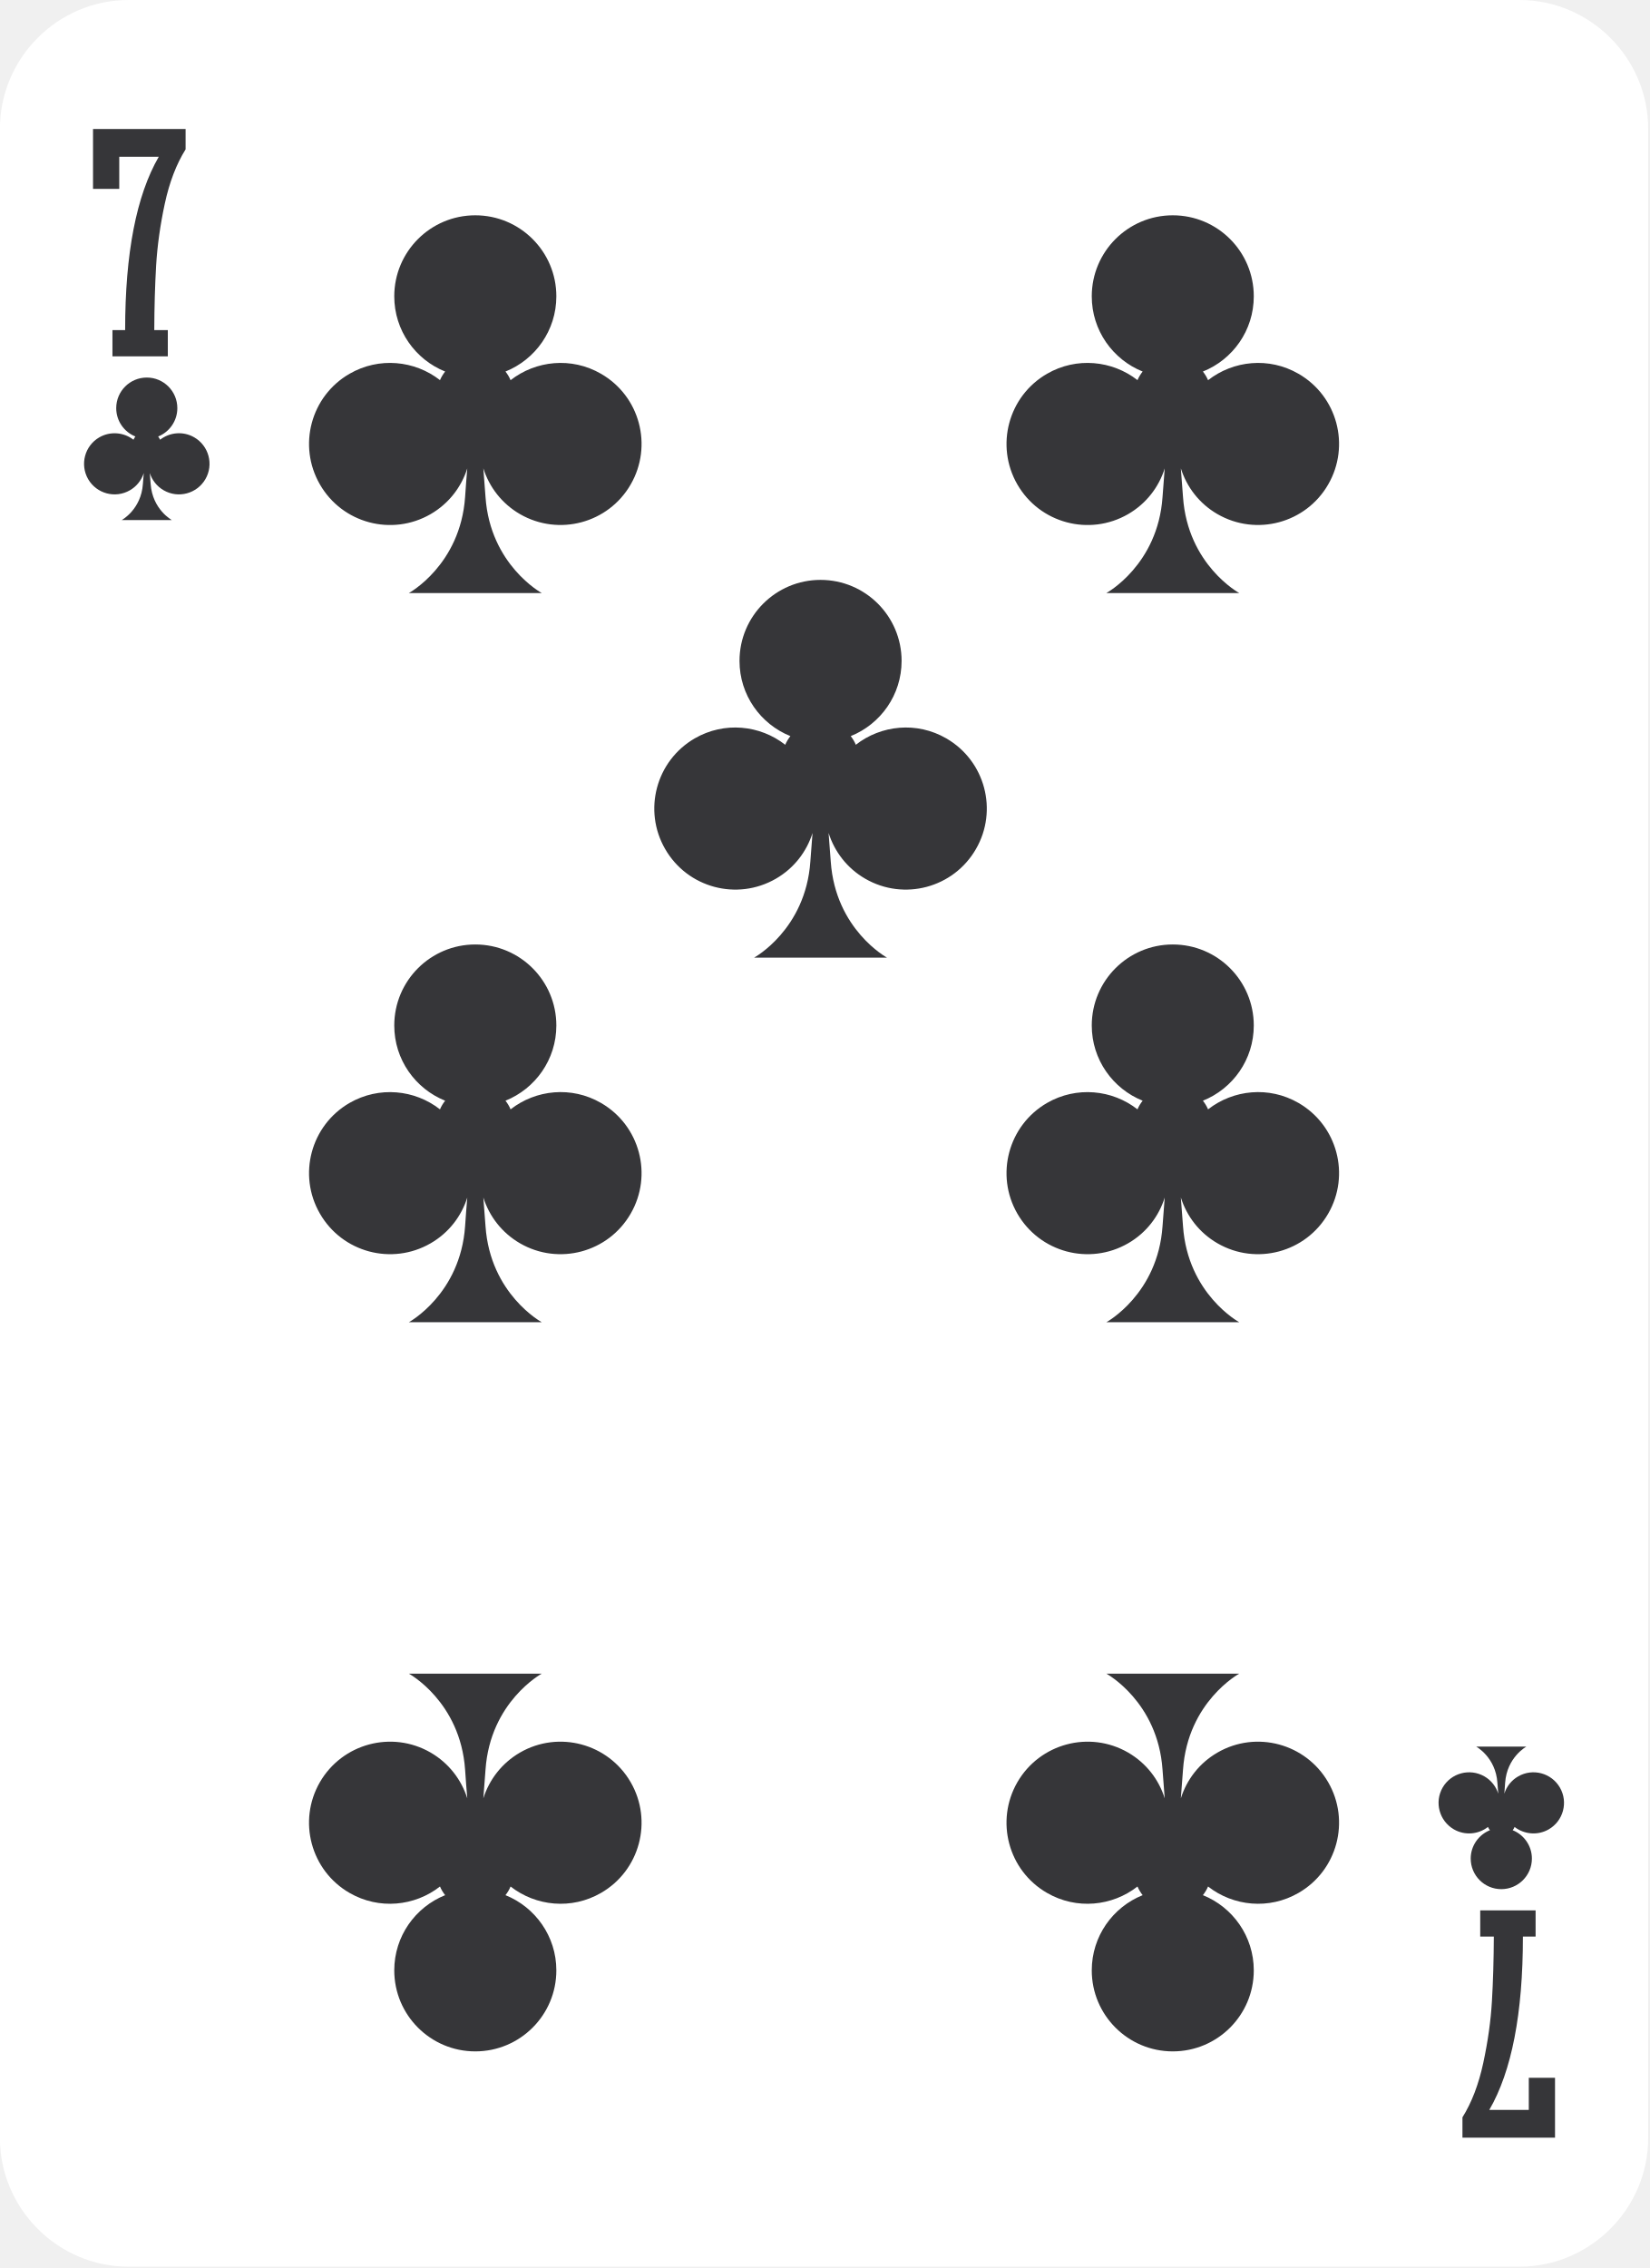
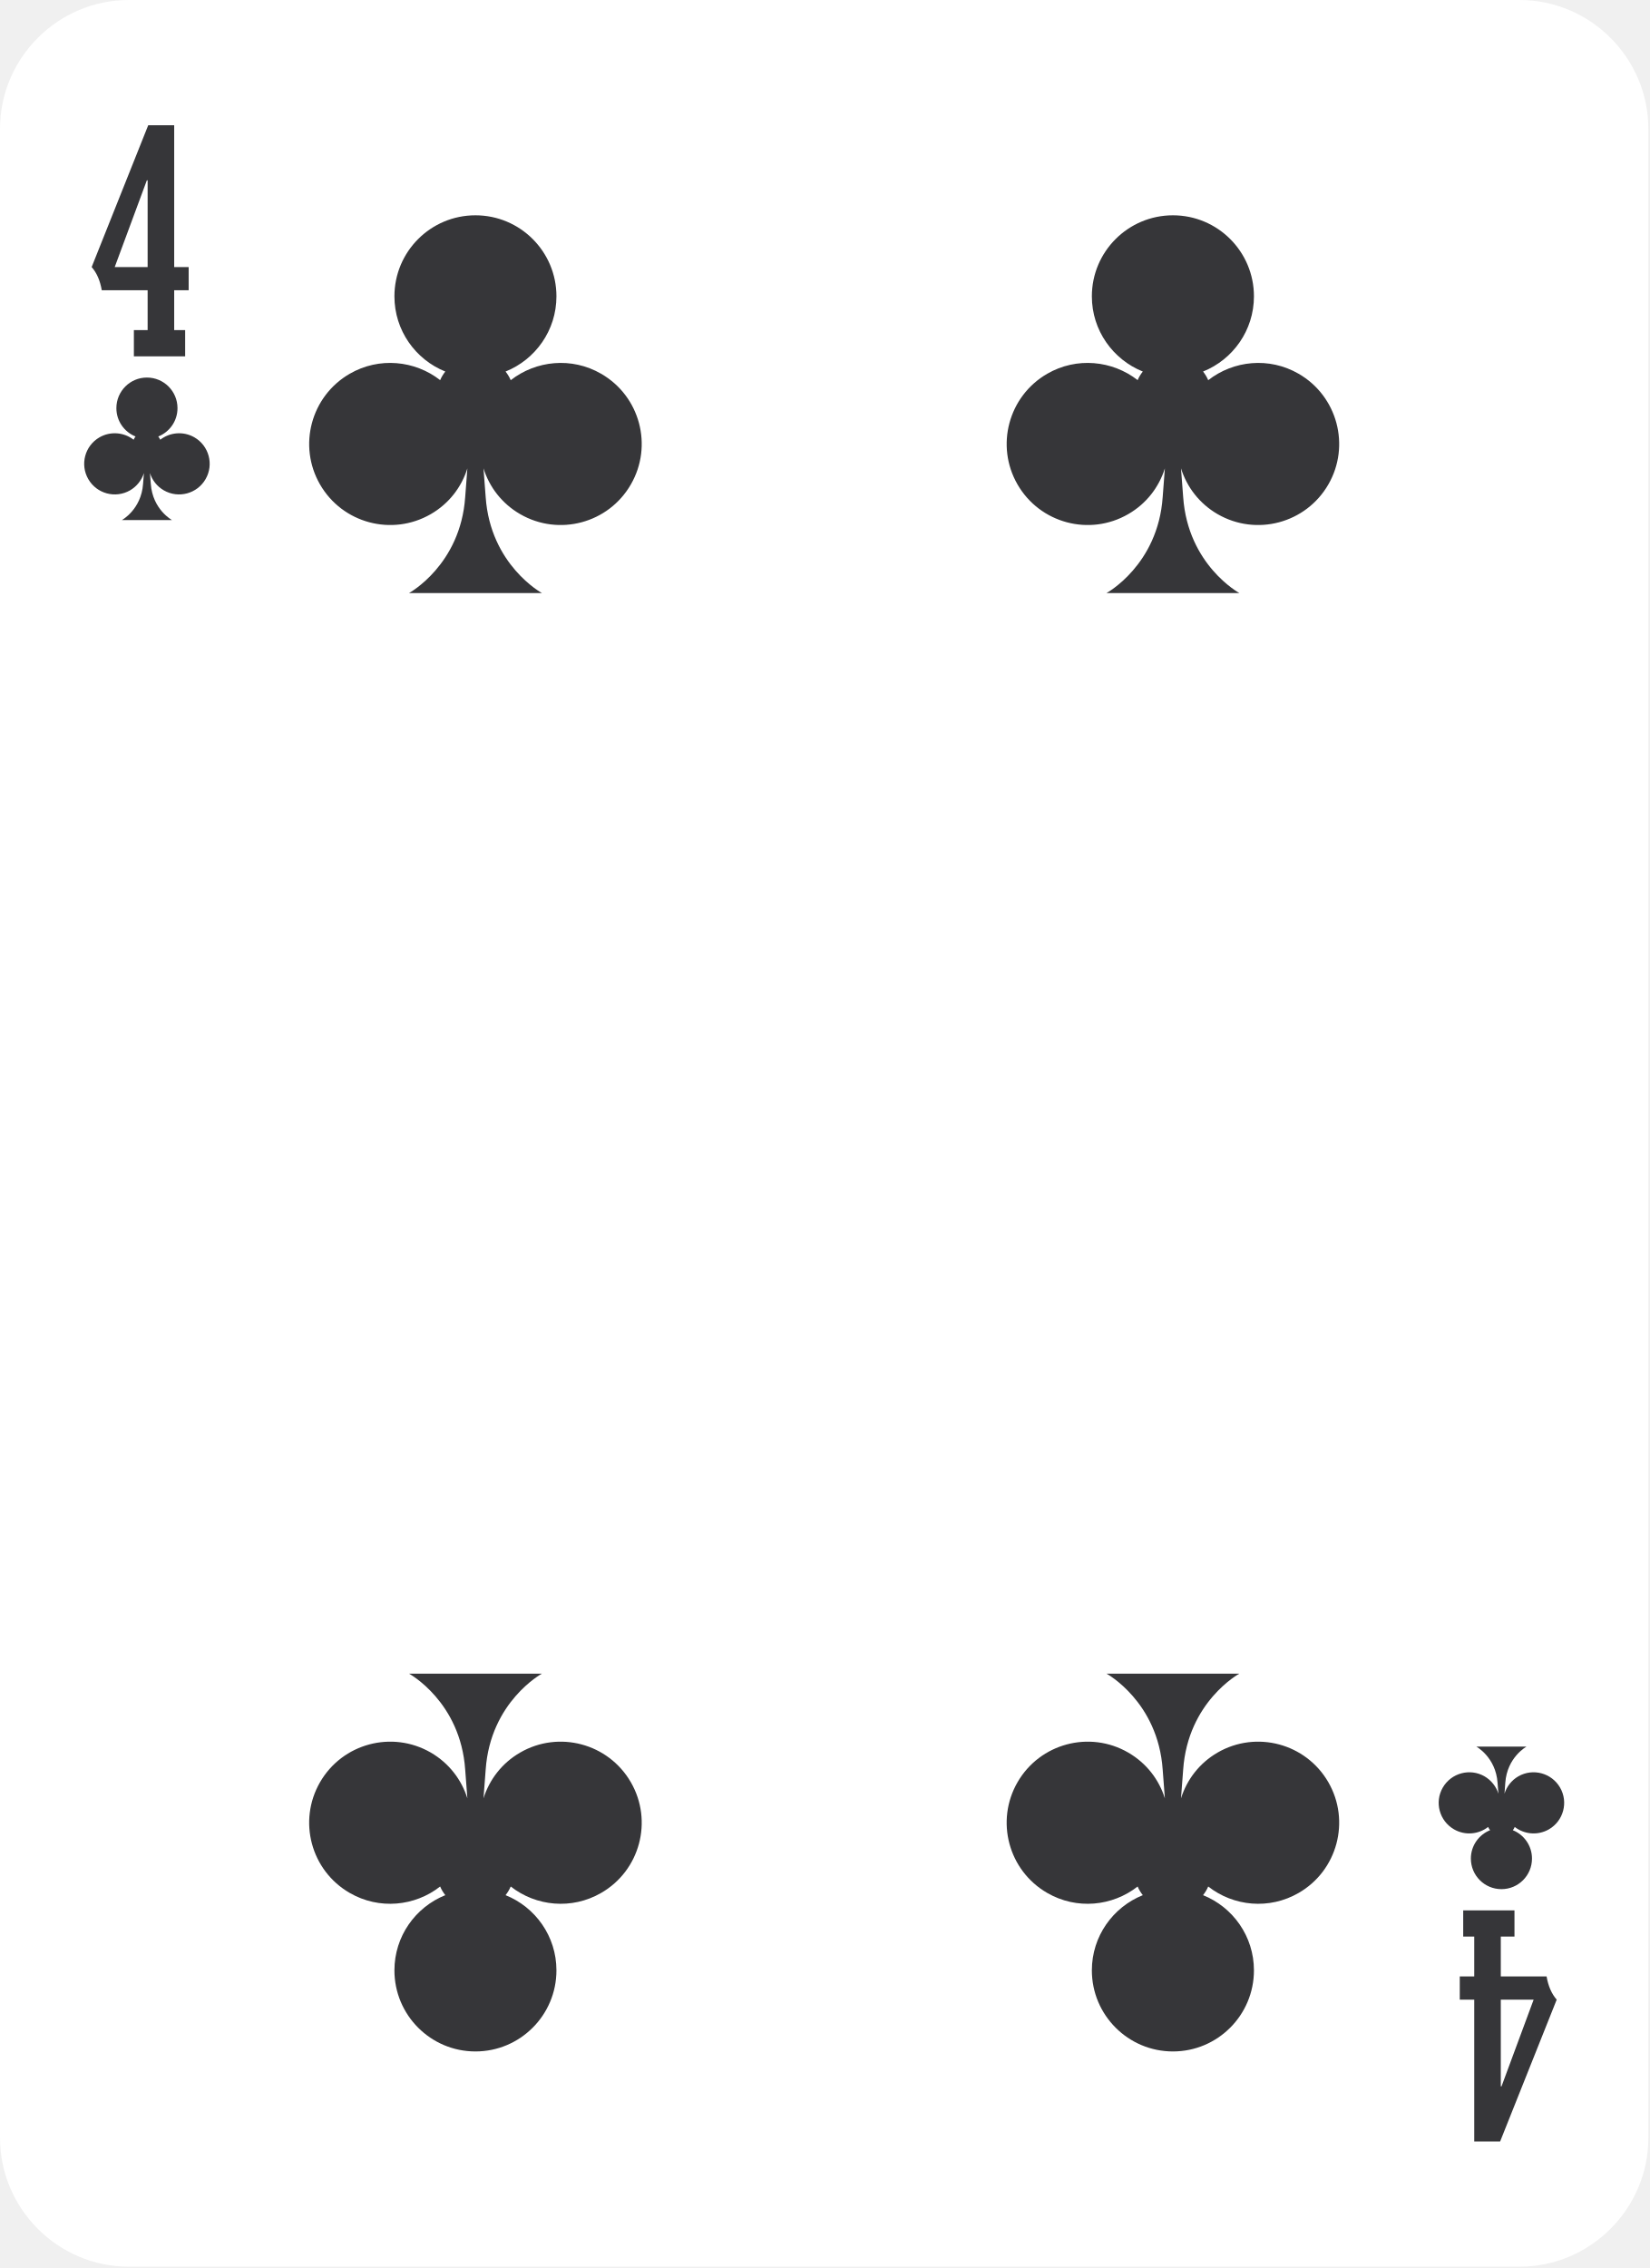
<svg xmlns="http://www.w3.org/2000/svg" width="100%" height="100%" viewBox="0 0 1040 1430" version="1.1" xml:space="preserve" style="fill-rule:evenodd;clip-rule:evenodd;stroke-linejoin:round;stroke-miterlimit:1.414;">
-   <g transform="matrix(1,0,0,1,-10765.4,-8133.89)">
+   <g transform="matrix(1,0,0,1,-10765.3,-6418.93)">
    <g transform="matrix(4.16667,0,0,4.16667,2443.47,151.804)">
-       <path d="M2246.7,2239.21C2246.7,2249.93 2237.92,2258.7 2227.21,2258.7L2016.73,2258.7C2006.01,2258.7 1997.25,2249.93 1997.25,2239.21L1997.25,1935.19C1997.25,1924.47 2006.01,1915.7 2016.73,1915.7L2227.21,1915.7C2237.92,1915.7 2246.7,1924.47 2246.7,1935.19L2246.7,2239.21Z" style="fill:white;fill-rule:nonzero;" />
+       <path d="M2246.7,1827.62C2246.7,1838.34 2237.92,1847.11 2227.2,1847.11L2016.73,1847.11C2006.01,1847.11 1997.24,1838.34 1997.24,1827.62L1997.24,1523.6C1997.24,1512.88 2006.01,1504.11 2016.73,1504.11L2227.2,1504.11C2237.92,1504.11 2246.7,1512.88 2246.7,1523.6L2246.7,1827.62Z" style="fill:white;fill-rule:nonzero;" />
    </g>
    <g transform="matrix(4.16667,0,0,4.16667,2443.47,151.804)">
-       <path d="M2014.28,1969.62L2014.28,1965.65L2016.2,1965.65C2016.2,1954.02 2017.9,1945.28 2021.29,1939.42L2015.31,1939.42L2015.31,1944.28L2011.34,1944.28L2011.34,1935.22L2025.35,1935.22L2025.35,1938.3C2023.95,1940.54 2022.9,1943.28 2022.2,1946.53C2021.5,1949.78 2021.07,1952.9 2020.89,1955.88C2020.72,1958.86 2020.62,1962.12 2020.61,1965.65L2022.66,1965.65L2022.66,1969.62L2014.28,1969.62Z" style="fill:rgb(54,54,57);fill-rule:nonzero;" />
+       <path d="M2017.5,1558.03L2017.5,1554.06L2019.58,1554.06L2019.58,1548.03L2012.64,1548.03C2012.39,1546.57 2011.88,1545.4 2011.11,1544.52L2019.67,1523.06L2023.6,1523.06L2023.6,1544.52L2025.79,1544.52L2025.79,1548.03L2023.6,1548.03L2023.6,1554.06L2025.26,1554.06L2025.26,1558.03L2017.5,1558.03ZM2019.58,1544.52L2019.58,1531.39L2019.46,1531.4L2014.6,1544.52L2019.58,1544.52Z" style="fill:rgb(54,54,57);fill-rule:nonzero;" />
    </g>
    <g transform="matrix(4.16667,0,0,4.16667,2443.47,151.804)">
-       <path d="M2026.66,1981.88C2024.97,1980.9 2022.93,1981.12 2021.49,1982.24C2021.42,1982.07 2021.31,1981.9 2021.2,1981.75C2022.9,1981.07 2024.1,1979.4 2024.1,1977.46C2024.1,1974.9 2022.03,1972.83 2019.48,1972.83C2016.92,1972.83 2014.85,1974.9 2014.85,1977.46C2014.85,1979.4 2016.05,1981.07 2017.75,1981.75C2017.64,1981.9 2017.54,1982.06 2017.46,1982.24C2016.02,1981.12 2013.98,1980.91 2012.29,1981.88C2010.08,1983.16 2009.33,1985.99 2010.6,1988.2C2011.88,1990.41 2014.71,1991.17 2016.92,1989.89C2017.96,1989.29 2018.68,1988.35 2019.02,1987.28C2018.97,1987.78 2018.93,1988.33 2018.89,1988.92C2018.63,1992.8 2015.68,1994.4 2015.68,1994.4L2023.27,1994.4C2023.27,1994.4 2020.33,1992.8 2020.06,1988.92C2020.02,1988.32 2019.98,1987.78 2019.93,1987.28C2020.27,1988.34 2020.99,1989.29 2022.03,1989.89C2024.24,1991.17 2027.07,1990.41 2028.35,1988.2C2029.63,1985.99 2028.87,1983.16 2026.66,1981.88Z" style="fill:rgb(54,54,57);fill-rule:nonzero;" />
+       <path d="M2026.66,1570.29C2024.97,1569.32 2022.93,1569.53 2021.49,1570.65C2021.42,1570.48 2021.31,1570.31 2021.19,1570.16C2022.9,1569.48 2024.1,1567.82 2024.1,1565.87C2024.1,1563.31 2022.03,1561.24 2019.47,1561.24C2016.92,1561.24 2014.85,1563.31 2014.85,1565.87C2014.85,1567.82 2016.05,1569.48 2017.75,1570.16C2017.63,1570.31 2017.53,1570.48 2017.46,1570.65C2016.02,1569.53 2013.98,1569.32 2012.29,1570.29C2010.08,1571.57 2009.32,1574.4 2010.6,1576.61C2011.88,1578.83 2014.71,1579.58 2016.92,1578.31C2017.96,1577.7 2018.68,1576.76 2019.02,1575.69C2018.97,1576.19 2018.93,1576.74 2018.89,1577.33C2018.62,1581.21 2015.68,1582.81 2015.68,1582.81L2023.27,1582.81C2023.27,1582.81 2020.33,1581.21 2020.06,1577.33C2020.02,1576.73 2019.97,1576.19 2019.93,1575.69C2020.27,1576.76 2020.98,1577.7 2022.03,1578.31C2024.24,1579.58 2027.07,1578.83 2028.35,1576.61C2029.63,1574.4 2028.87,1571.57 2026.66,1570.29Z" style="fill:rgb(54,54,57);fill-rule:nonzero;" />
    </g>
    <g transform="matrix(4.16667,0,0,4.16667,2443.47,151.804)">
-       <path d="M2229.66,2204.78L2229.66,2208.75L2227.74,2208.75C2227.74,2220.38 2226.05,2229.12 2222.65,2234.98L2228.63,2234.98L2228.63,2230.12L2232.6,2230.12L2232.6,2239.18L2218.59,2239.18L2218.59,2236.1C2219.99,2233.86 2221.04,2231.12 2221.74,2227.87C2222.44,2224.62 2222.88,2221.5 2223.05,2218.52C2223.23,2215.54 2223.32,2212.28 2223.34,2208.75L2221.28,2208.75L2221.28,2204.78L2229.66,2204.78Z" style="fill:rgb(54,54,57);fill-rule:nonzero;" />
+       <path d="M2226.44,1793.19L2226.44,1797.16L2224.37,1797.16L2224.37,1803.19L2231.3,1803.19C2231.55,1804.65 2232.06,1805.82 2232.83,1806.7L2224.27,1828.16L2220.35,1828.16L2220.35,1806.7L2218.16,1806.7L2218.16,1803.19L2220.35,1803.19L2220.35,1797.16L2218.68,1797.16L2218.68,1793.19L2226.44,1793.19ZM2224.37,1806.7L2224.37,1819.83L2224.48,1819.82L2229.34,1806.7L2224.37,1806.7Z" style="fill:rgb(54,54,57);fill-rule:nonzero;" />
    </g>
    <g transform="matrix(4.16667,0,0,4.16667,2443.47,151.804)">
-       <path d="M2217.29,2192.52C2218.97,2193.49 2221.01,2193.28 2222.45,2192.16C2222.53,2192.34 2222.63,2192.5 2222.75,2192.65C2221.05,2193.33 2219.84,2195 2219.84,2196.94C2219.84,2199.5 2221.91,2201.57 2224.47,2201.57C2227.02,2201.57 2229.1,2199.5 2229.1,2196.94C2229.1,2195 2227.89,2193.33 2226.19,2192.65C2226.31,2192.5 2226.41,2192.34 2226.48,2192.16C2227.93,2193.28 2229.97,2193.49 2231.65,2192.52C2233.86,2191.24 2234.62,2188.41 2233.34,2186.2C2232.06,2183.99 2229.23,2183.23 2227.02,2184.51C2225.98,2185.11 2225.26,2186.05 2224.93,2187.12C2224.97,2186.62 2225.01,2186.08 2225.05,2185.48C2225.32,2181.6 2228.26,2180 2228.26,2180L2220.67,2180C2220.67,2180 2223.62,2181.6 2223.88,2185.48C2223.93,2186.08 2223.97,2186.62 2224.01,2187.12C2223.67,2186.06 2222.96,2185.11 2221.92,2184.51C2219.7,2183.23 2216.87,2183.99 2215.59,2186.2C2214.32,2188.41 2215.08,2191.24 2217.29,2192.52Z" style="fill:rgb(54,54,57);fill-rule:nonzero;" />
+       <path d="M2217.29,1780.93C2218.97,1781.9 2221.01,1781.69 2222.45,1780.57C2222.53,1780.75 2222.63,1780.91 2222.75,1781.06C2221.04,1781.74 2219.84,1783.41 2219.84,1785.35C2219.84,1787.91 2221.91,1789.98 2224.47,1789.98C2227.02,1789.98 2229.09,1787.91 2229.09,1785.35C2229.09,1783.41 2227.89,1781.74 2226.19,1781.06C2226.3,1780.91 2226.41,1780.75 2226.48,1780.57C2227.92,1781.69 2229.96,1781.9 2231.65,1780.93C2233.86,1779.65 2234.62,1776.82 2233.34,1774.61C2232.06,1772.4 2229.23,1771.64 2227.02,1772.91C2225.98,1773.52 2225.26,1774.46 2224.93,1775.53C2224.97,1775.03 2225.01,1774.49 2225.05,1773.89C2225.32,1770.01 2228.26,1768.41 2228.26,1768.41L2220.67,1768.41C2220.67,1768.41 2223.61,1770.01 2223.88,1773.89C2223.93,1774.49 2223.96,1775.03 2224.01,1775.53C2223.67,1774.47 2222.95,1773.52 2221.91,1772.91C2219.7,1771.64 2216.87,1772.4 2215.59,1774.61C2214.31,1776.82 2215.07,1779.65 2217.29,1780.93Z" style="fill:rgb(54,54,57);fill-rule:nonzero;" />
    </g>
    <g transform="matrix(4.16667,0,0,4.16667,2443.47,151.804)">
-       <path d="M2050.16,2202.14C2054.63,2204.72 2060.03,2204.16 2063.85,2201.17C2064.05,2201.65 2064.32,2202.08 2064.63,2202.48C2060.12,2204.29 2056.93,2208.7 2056.93,2213.86C2056.93,2220.63 2062.42,2226.12 2069.19,2226.12C2075.97,2226.12 2081.46,2220.63 2081.46,2213.86C2081.46,2208.7 2078.26,2204.29 2073.76,2202.48C2074.07,2202.08 2074.34,2201.65 2074.53,2201.17C2078.36,2204.16 2083.76,2204.72 2088.22,2202.14C2094.09,2198.76 2096.1,2191.25 2092.71,2185.39C2089.32,2179.53 2081.82,2177.51 2075.96,2180.9C2073.2,2182.5 2071.3,2185.01 2070.41,2187.83C2070.52,2186.49 2070.63,2185.06 2070.74,2183.49C2071.45,2173.2 2079.25,2168.96 2079.25,2168.96L2059.14,2168.96C2059.14,2168.96 2066.93,2173.2 2067.65,2183.49C2067.75,2185.06 2067.87,2186.5 2067.98,2187.83C2067.09,2185.01 2065.19,2182.5 2062.43,2180.9C2056.56,2177.51 2049.06,2179.53 2045.67,2185.39C2042.29,2191.26 2044.3,2198.76 2050.16,2202.14Z" style="fill:rgb(54,54,57);fill-rule:nonzero;" />
+       <path d="M2050.16,1790.55C2054.62,1793.13 2060.03,1792.58 2063.85,1789.58C2064.05,1790.06 2064.32,1790.49 2064.63,1790.89C2060.12,1792.7 2056.93,1797.11 2056.93,1802.27C2056.93,1809.04 2062.42,1814.54 2069.19,1814.54C2075.96,1814.54 2081.45,1809.04 2081.45,1802.27C2081.45,1797.11 2078.26,1792.7 2073.75,1790.89C2074.06,1790.49 2074.33,1790.06 2074.53,1789.58C2078.36,1792.58 2083.76,1793.13 2088.22,1790.55C2094.09,1787.17 2096.1,1779.66 2092.71,1773.8C2089.32,1767.93 2081.82,1765.92 2075.96,1769.31C2073.19,1770.91 2071.3,1773.41 2070.41,1776.24C2070.52,1774.9 2070.63,1773.47 2070.74,1771.9C2071.45,1761.61 2079.25,1757.37 2079.25,1757.37L2059.14,1757.37C2059.14,1757.37 2066.93,1761.61 2067.64,1771.9C2067.75,1773.47 2067.87,1774.91 2067.97,1776.24C2067.09,1773.42 2065.19,1770.91 2062.43,1769.31C2056.56,1765.92 2049.06,1767.93 2045.67,1773.8C2042.29,1779.66 2044.29,1787.16 2050.16,1790.55Z" style="fill:rgb(54,54,57);fill-rule:nonzero;" />
    </g>
    <g transform="matrix(4.16667,0,0,4.16667,2443.47,151.804)">
-       <path d="M2088.22,1972.26C2083.76,1969.68 2078.36,1970.24 2074.53,1973.23C2074.34,1972.75 2074.07,1972.32 2073.76,1971.92C2078.27,1970.11 2081.46,1965.7 2081.46,1960.54C2081.46,1953.77 2075.97,1948.28 2069.19,1948.28C2062.42,1948.28 2056.93,1953.77 2056.93,1960.54C2056.93,1965.7 2060.12,1970.11 2064.63,1971.92C2064.32,1972.32 2064.05,1972.75 2063.85,1973.22C2060.03,1970.24 2054.63,1969.68 2050.16,1972.26C2044.3,1975.64 2042.29,1983.14 2045.68,1989.01C2049.06,1994.88 2056.56,1996.89 2062.43,1993.5C2065.19,1991.9 2067.09,1989.39 2067.98,1986.58C2067.87,1987.9 2067.75,1989.34 2067.65,1990.91C2066.93,2001.2 2059.14,2005.44 2059.14,2005.44L2079.25,2005.44C2079.25,2005.44 2071.45,2001.2 2070.74,1990.91C2070.63,1989.34 2070.52,1987.9 2070.41,1986.57C2071.3,1989.39 2073.2,1991.9 2075.96,1993.5C2081.82,1996.88 2089.33,1994.88 2092.71,1989.01C2096.1,1983.14 2094.09,1975.64 2088.22,1972.26Z" style="fill:rgb(54,54,57);fill-rule:nonzero;" />
+       <path d="M2088.22,1560.67C2083.76,1558.09 2078.36,1558.65 2074.53,1561.64C2074.33,1561.16 2074.06,1560.73 2073.75,1560.33C2078.26,1558.52 2081.45,1554.11 2081.45,1548.95C2081.45,1542.18 2075.96,1536.69 2069.19,1536.69C2062.42,1536.69 2056.93,1542.18 2056.93,1548.95C2056.93,1554.11 2060.12,1558.52 2064.63,1560.33C2064.32,1560.73 2064.05,1561.16 2063.85,1561.63C2060.03,1558.65 2054.62,1558.09 2050.16,1560.67C2044.3,1564.06 2042.29,1571.56 2045.67,1577.42C2049.06,1583.29 2056.56,1585.3 2062.43,1581.91C2065.19,1580.32 2067.09,1577.81 2067.97,1574.99C2067.87,1576.32 2067.75,1577.75 2067.64,1579.32C2066.93,1589.61 2059.14,1593.85 2059.14,1593.85L2079.25,1593.85C2079.25,1593.85 2071.45,1589.61 2070.74,1579.32C2070.63,1577.75 2070.52,1576.32 2070.41,1574.98C2071.29,1577.8 2073.19,1580.31 2075.96,1581.91C2081.82,1585.3 2089.33,1583.29 2092.71,1577.42C2096.1,1571.56 2094.09,1564.06 2088.22,1560.67Z" style="fill:rgb(54,54,57);fill-rule:nonzero;" />
    </g>
    <g transform="matrix(4.16667,0,0,4.16667,2443.47,151.804)">
-       <path d="M2193.78,1972.26C2189.32,1969.68 2183.92,1970.24 2180.09,1973.23C2179.89,1972.75 2179.62,1972.32 2179.31,1971.92C2183.83,1970.11 2187.01,1965.7 2187.01,1960.54C2187.01,1953.77 2181.53,1948.28 2174.75,1948.28C2167.98,1948.28 2162.49,1953.77 2162.49,1960.54C2162.49,1965.7 2165.68,1970.11 2170.19,1971.92C2169.88,1972.32 2169.61,1972.75 2169.41,1973.22C2165.59,1970.24 2160.18,1969.68 2155.72,1972.26C2149.86,1975.64 2147.85,1983.14 2151.23,1989.01C2154.62,1994.88 2162.12,1996.89 2167.99,1993.5C2170.75,1991.9 2172.65,1989.39 2173.53,1986.58C2173.43,1987.9 2173.31,1989.34 2173.2,1990.91C2172.49,2001.2 2164.7,2005.44 2164.7,2005.44L2184.81,2005.44C2184.81,2005.44 2177.01,2001.2 2176.3,1990.91C2176.19,1989.34 2176.08,1987.9 2175.97,1986.57C2176.86,1989.39 2178.75,1991.9 2181.52,1993.5C2187.38,1996.88 2194.89,1994.88 2198.27,1989.01C2201.66,1983.14 2199.65,1975.64 2193.78,1972.26Z" style="fill:rgb(54,54,57);fill-rule:nonzero;" />
+       <path d="M2193.78,1560.67C2189.32,1558.09 2183.92,1558.65 2180.09,1561.64C2179.89,1561.16 2179.62,1560.73 2179.31,1560.33C2183.82,1558.52 2187.01,1554.11 2187.01,1548.95C2187.01,1542.18 2181.52,1536.69 2174.75,1536.69C2167.98,1536.69 2162.48,1542.18 2162.48,1548.95C2162.48,1554.11 2165.68,1558.52 2170.19,1560.33C2169.88,1560.73 2169.6,1561.16 2169.41,1561.63C2165.58,1558.65 2160.18,1558.09 2155.72,1560.67C2149.86,1564.06 2147.85,1571.56 2151.23,1577.42C2154.62,1583.29 2162.12,1585.3 2167.98,1581.91C2170.75,1580.32 2172.64,1577.81 2173.53,1574.99C2173.42,1576.32 2173.31,1577.75 2173.2,1579.32C2172.49,1589.61 2164.7,1593.85 2164.7,1593.85L2184.8,1593.85C2184.8,1593.85 2177.01,1589.61 2176.3,1579.32C2176.19,1577.75 2176.08,1576.32 2175.97,1574.98C2176.85,1577.8 2178.75,1580.31 2181.51,1581.91C2187.38,1585.3 2194.88,1583.29 2198.27,1577.42C2201.65,1571.56 2199.64,1564.06 2193.78,1560.67Z" style="fill:rgb(54,54,57);fill-rule:nonzero;" />
    </g>
    <g transform="matrix(4.16667,0,0,4.16667,2443.47,151.804)">
-       <path d="M2155.72,2202.14C2160.18,2204.72 2165.59,2204.16 2169.41,2201.17C2169.61,2201.65 2169.88,2202.08 2170.19,2202.48C2165.68,2204.29 2162.49,2208.7 2162.49,2213.86C2162.49,2220.63 2167.98,2226.12 2174.75,2226.12C2181.53,2226.12 2187.01,2220.63 2187.01,2213.86C2187.01,2208.7 2183.82,2204.29 2179.31,2202.48C2179.62,2202.08 2179.89,2201.65 2180.09,2201.17C2183.91,2204.16 2189.32,2204.72 2193.78,2202.14C2199.65,2198.76 2201.66,2191.25 2198.27,2185.39C2194.88,2179.53 2187.38,2177.51 2181.52,2180.9C2178.75,2182.5 2176.86,2185.01 2175.97,2187.83C2176.08,2186.49 2176.19,2185.06 2176.3,2183.49C2177.01,2173.2 2184.81,2168.96 2184.81,2168.96L2164.7,2168.96C2164.7,2168.96 2172.49,2173.2 2173.2,2183.49C2173.31,2185.06 2173.43,2186.5 2173.53,2187.83C2172.65,2185.01 2170.75,2182.5 2167.99,2180.9C2162.12,2177.51 2154.62,2179.53 2151.23,2185.39C2147.85,2191.26 2149.85,2198.76 2155.72,2202.14Z" style="fill:rgb(54,54,57);fill-rule:nonzero;" />
-     </g>
-     <g transform="matrix(4.16667,0,0,4.16667,2443.47,151.804)">
-       <path d="M2088.22,2082.6C2083.76,2080.02 2078.36,2080.58 2074.53,2083.57C2074.34,2083.09 2074.07,2082.66 2073.76,2082.26C2078.27,2080.45 2081.46,2076.04 2081.46,2070.88C2081.46,2064.11 2075.97,2058.62 2069.19,2058.62C2062.42,2058.62 2056.93,2064.11 2056.93,2070.88C2056.93,2076.04 2060.12,2080.45 2064.63,2082.26C2064.32,2082.66 2064.05,2083.09 2063.85,2083.57C2060.03,2080.58 2054.63,2080.03 2050.16,2082.6C2044.3,2085.99 2042.29,2093.49 2045.68,2099.35C2049.06,2105.22 2056.56,2107.23 2062.43,2103.84C2065.19,2102.25 2067.09,2099.74 2067.98,2096.92C2067.87,2098.25 2067.75,2099.68 2067.65,2101.25C2066.93,2111.54 2059.14,2115.78 2059.14,2115.78L2079.25,2115.78C2079.25,2115.78 2071.45,2111.54 2070.74,2101.25C2070.63,2099.68 2070.52,2098.24 2070.41,2096.91C2071.3,2099.73 2073.2,2102.24 2075.96,2103.84C2081.82,2107.23 2089.33,2105.22 2092.71,2099.35C2096.1,2093.49 2094.09,2085.99 2088.22,2082.6Z" style="fill:rgb(54,54,57);fill-rule:nonzero;" />
-     </g>
-     <g transform="matrix(4.16667,0,0,4.16667,2443.47,151.804)">
-       <path d="M2193.78,2082.6C2189.32,2080.02 2183.92,2080.58 2180.09,2083.57C2179.89,2083.09 2179.62,2082.66 2179.31,2082.26C2183.83,2080.45 2187.01,2076.04 2187.01,2070.88C2187.01,2064.11 2181.53,2058.62 2174.75,2058.62C2167.98,2058.62 2162.49,2064.11 2162.49,2070.88C2162.49,2076.04 2165.68,2080.45 2170.19,2082.26C2169.88,2082.66 2169.61,2083.09 2169.41,2083.57C2165.59,2080.58 2160.18,2080.03 2155.72,2082.6C2149.86,2085.99 2147.85,2093.49 2151.23,2099.35C2154.62,2105.22 2162.12,2107.23 2167.99,2103.84C2170.75,2102.25 2172.65,2099.74 2173.53,2096.92C2173.43,2098.25 2173.31,2099.68 2173.2,2101.25C2172.49,2111.54 2164.7,2115.78 2164.7,2115.78L2184.81,2115.78C2184.81,2115.78 2177.01,2111.54 2176.3,2101.25C2176.19,2099.68 2176.08,2098.24 2175.97,2096.91C2176.86,2099.73 2178.75,2102.24 2181.52,2103.84C2187.38,2107.23 2194.89,2105.22 2198.27,2099.35C2201.66,2093.49 2199.65,2085.99 2193.78,2082.6Z" style="fill:rgb(54,54,57);fill-rule:nonzero;" />
-     </g>
-     <g transform="matrix(4.16667,0,0,4.16667,2443.47,151.804)">
-       <path d="M2140.47,2027.43C2136.01,2024.85 2130.61,2025.41 2126.78,2028.4C2126.59,2027.92 2126.32,2027.49 2126.01,2027.09C2130.52,2025.28 2133.71,2020.87 2133.71,2015.71C2133.71,2008.94 2128.22,2003.45 2121.44,2003.45C2114.67,2003.45 2109.18,2008.94 2109.18,2015.71C2109.18,2020.87 2112.37,2025.28 2116.88,2027.09C2116.57,2027.49 2116.3,2027.92 2116.1,2028.4C2112.28,2025.41 2106.88,2024.85 2102.41,2027.43C2096.55,2030.82 2094.54,2038.32 2097.93,2044.18C2101.31,2050.05 2108.81,2052.06 2114.68,2048.67C2117.44,2047.08 2119.34,2044.57 2120.23,2041.75C2120.12,2043.08 2120.01,2044.51 2119.9,2046.08C2119.18,2056.37 2111.39,2060.61 2111.39,2060.61L2131.5,2060.61C2131.5,2060.61 2123.7,2056.37 2122.99,2046.08C2122.88,2044.51 2122.77,2043.07 2122.66,2041.74C2123.55,2044.56 2125.45,2047.08 2128.21,2048.67C2134.07,2052.06 2141.58,2050.05 2144.96,2044.18C2148.35,2038.32 2146.34,2030.82 2140.47,2027.43Z" style="fill:rgb(54,54,57);fill-rule:nonzero;" />
+       <path d="M2155.72,1790.55C2160.18,1793.13 2165.58,1792.58 2169.41,1789.58C2169.6,1790.06 2169.88,1790.49 2170.19,1790.89C2165.68,1792.7 2162.48,1797.11 2162.48,1802.27C2162.48,1809.04 2167.98,1814.54 2174.75,1814.54C2181.52,1814.54 2187.01,1809.04 2187.01,1802.27C2187.01,1797.11 2183.82,1792.7 2179.31,1790.89C2179.62,1790.49 2179.89,1790.06 2180.09,1789.58C2183.91,1792.58 2189.32,1793.13 2193.78,1790.55C2199.64,1787.17 2201.65,1779.66 2198.27,1773.8C2194.88,1767.93 2187.38,1765.92 2181.51,1769.31C2178.75,1770.91 2176.86,1773.41 2175.97,1776.24C2176.08,1774.9 2176.19,1773.47 2176.3,1771.9C2177.01,1761.61 2184.8,1757.37 2184.8,1757.37L2164.7,1757.37C2164.7,1757.37 2172.49,1761.61 2173.2,1771.9C2173.31,1773.47 2173.42,1774.91 2173.53,1776.24C2172.65,1773.42 2170.75,1770.91 2167.98,1769.31C2162.12,1765.92 2154.62,1767.93 2151.23,1773.8C2147.85,1779.66 2149.85,1787.16 2155.72,1790.55Z" style="fill:rgb(54,54,57);fill-rule:nonzero;" />
    </g>
  </g>
</svg>
